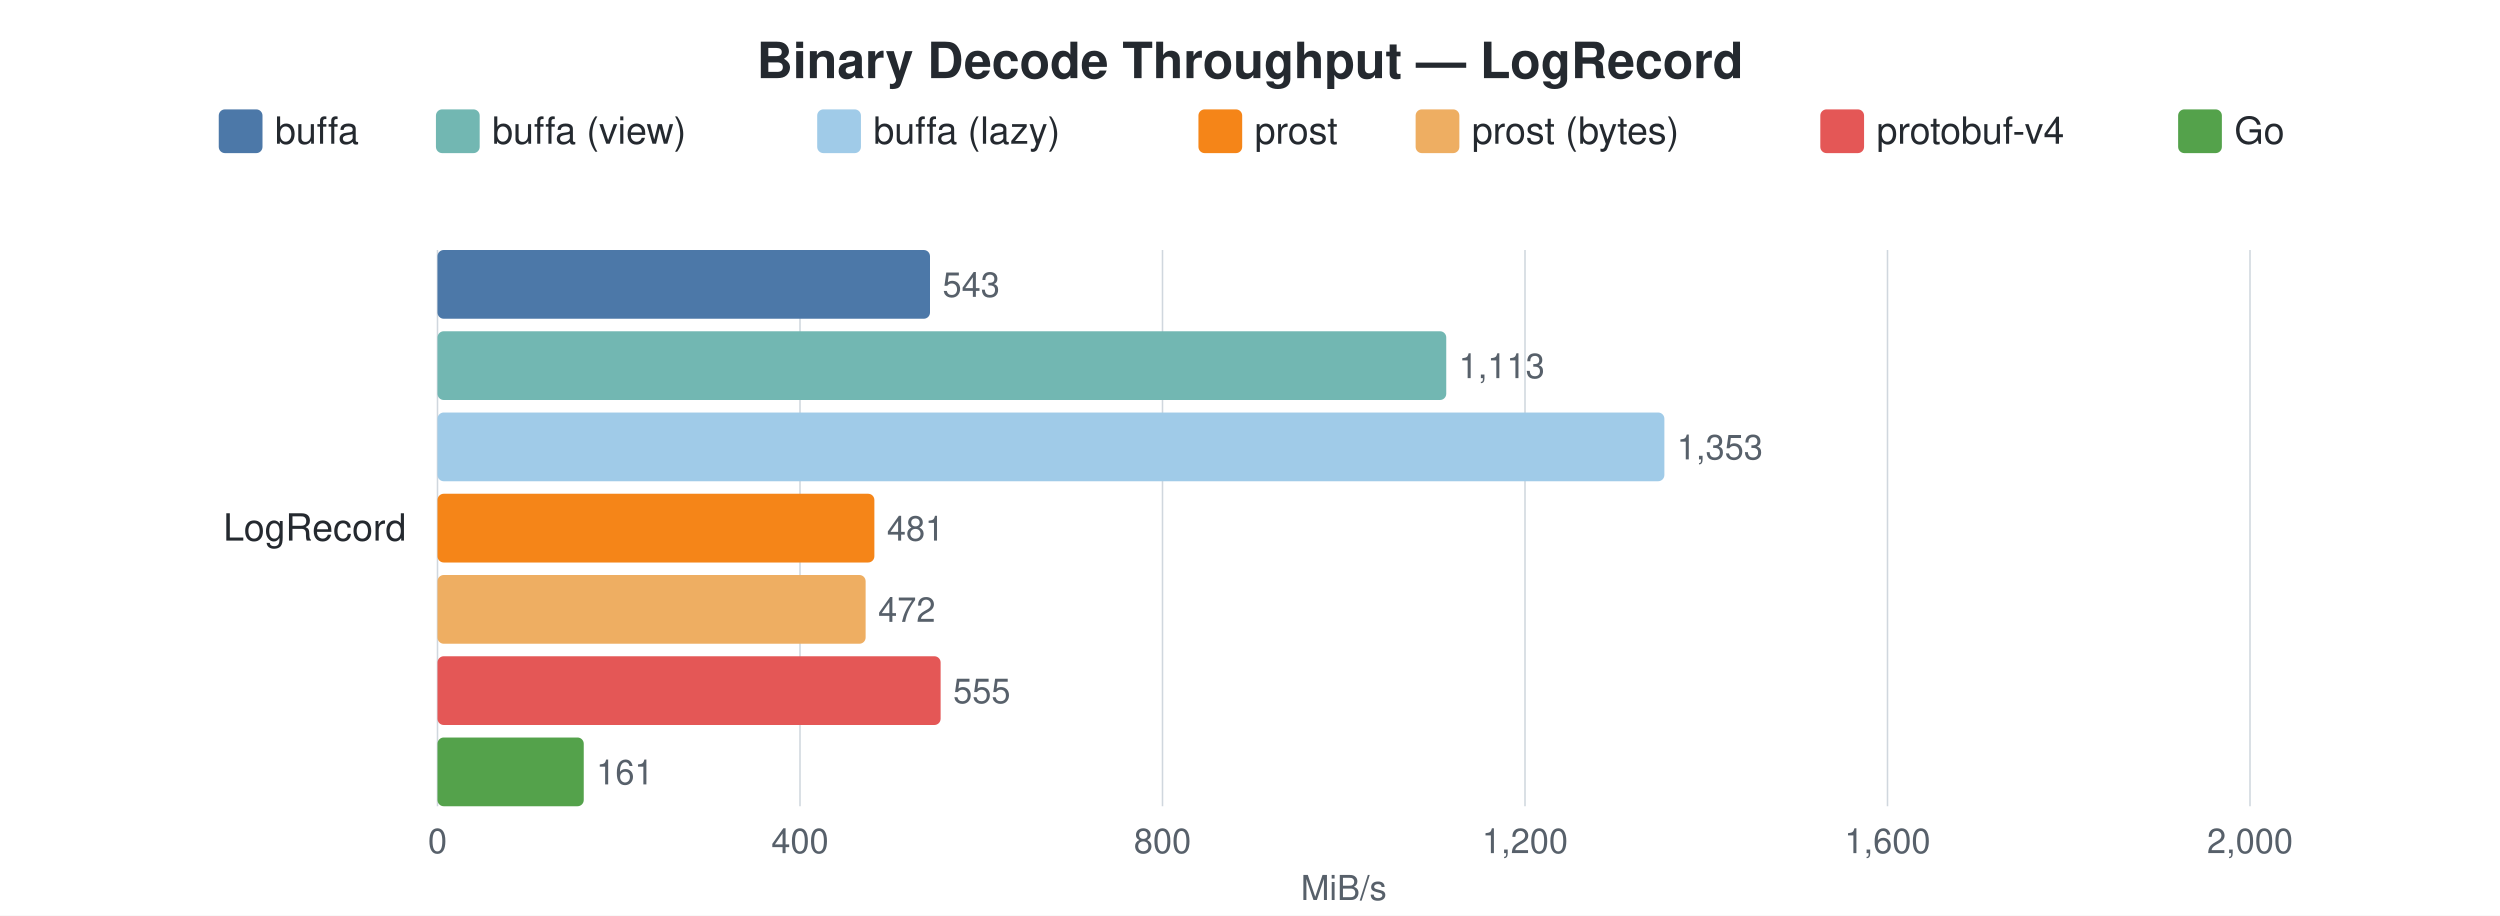
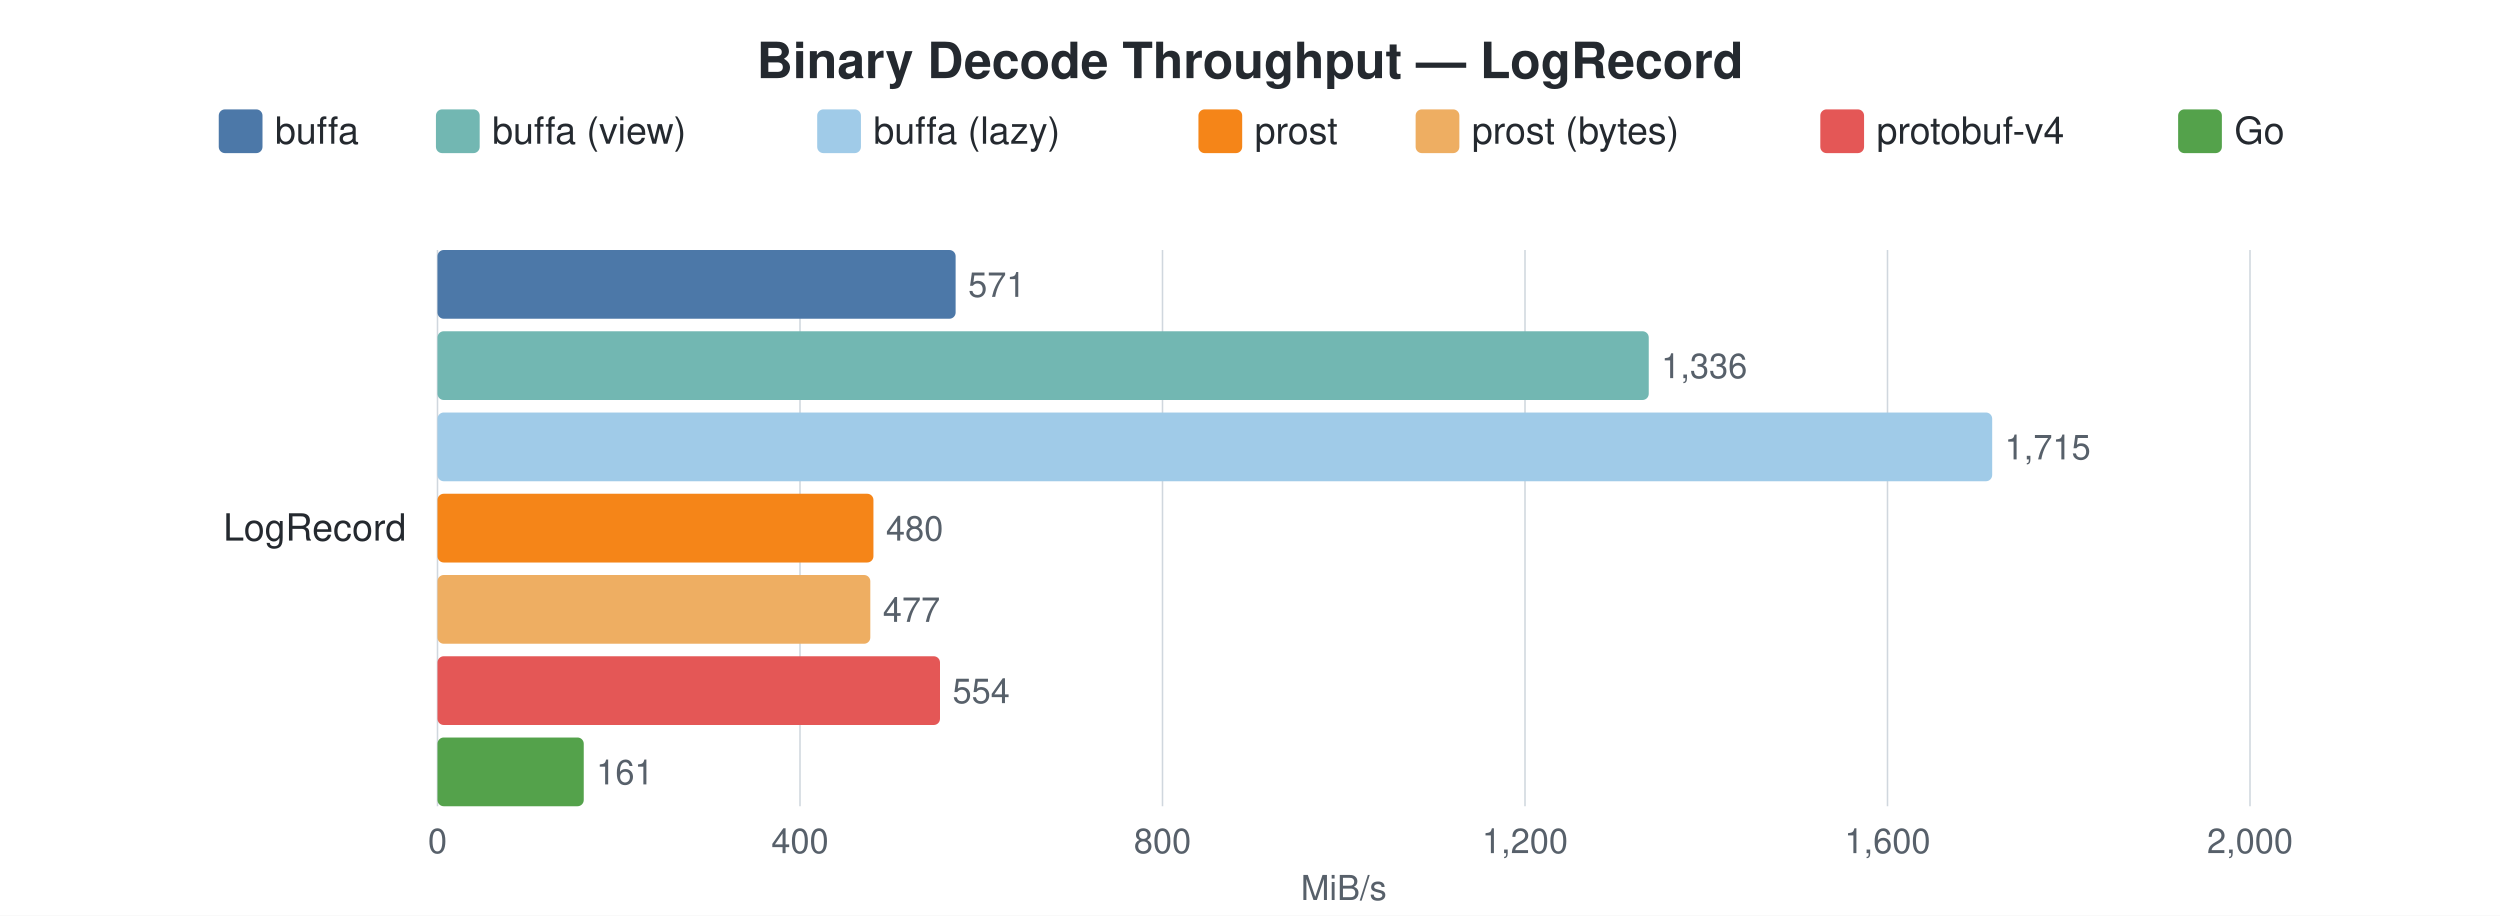
<svg xmlns="http://www.w3.org/2000/svg" width="800" height="293" viewBox="0 0 800 293">
  <style>
    text { font-family: -apple-system, BlinkMacSystemFont, "Segoe UI", Helvetica, Arial, sans-serif; }
    .title { font-size: 16px; font-weight: 600; fill: #24292f; }
    .label { font-size: 12px; fill: #24292f; }
    .value { font-size: 11px; fill: #57606a; }
    .axis-label { font-size: 11px; fill: #57606a; }
    .legend-text { font-size: 12px; fill: #24292f; }
    .grid { stroke: #d0d7de; stroke-width: 0.5; }
  </style>
  <rect width="100%" height="100%" fill="white" />
  <text x="400.0" y="25" text-anchor="middle" class="title">Binary Decode Throughput — LogRecord</text>
  <rect x="70" y="35" width="14" height="14" rx="2" fill="#4C78A8" />
  <text x="88" y="46" class="legend-text">buffa</text>
  <rect x="139.5" y="35" width="14" height="14" rx="2" fill="#72B7B2" />
  <text x="157.5" y="46" class="legend-text">buffa (view)</text>
  <rect x="261.5" y="35" width="14" height="14" rx="2" fill="#A0CBE8" />
  <text x="279.5" y="46" class="legend-text">buffa (lazy)</text>
  <rect x="383.5" y="35" width="14" height="14" rx="2" fill="#F58518" />
  <text x="401.5" y="46" class="legend-text">prost</text>
  <rect x="453" y="35" width="14" height="14" rx="2" fill="#EEAE62" />
  <text x="471" y="46" class="legend-text">prost (bytes)</text>
  <rect x="582.5" y="35" width="14" height="14" rx="2" fill="#E45756" />
  <text x="600.5" y="46" class="legend-text">protobuf-v4</text>
  <rect x="697" y="35" width="14" height="14" rx="2" fill="#54A24B" />
  <text x="715" y="46" class="legend-text">Go</text>
  <line x1="140.0" y1="80" x2="140.0" y2="258" class="grid" />
  <text x="140.0" y="273" text-anchor="middle" class="axis-label">0</text>
  <line x1="256.0" y1="80" x2="256.0" y2="258" class="grid" />
  <text x="256.0" y="273" text-anchor="middle" class="axis-label">400</text>
  <line x1="372.0" y1="80" x2="372.0" y2="258" class="grid" />
  <text x="372.0" y="273" text-anchor="middle" class="axis-label">800</text>
  <line x1="488.0" y1="80" x2="488.0" y2="258" class="grid" />
  <text x="488.0" y="273" text-anchor="middle" class="axis-label">1,200</text>
  <line x1="604.0" y1="80" x2="604.0" y2="258" class="grid" />
  <text x="604.0" y="273" text-anchor="middle" class="axis-label">1,600</text>
  <line x1="720.0" y1="80" x2="720.0" y2="258" class="grid" />
  <text x="720.0" y="273" text-anchor="middle" class="axis-label">2,000</text>
  <text x="430.0" y="288" text-anchor="middle" class="axis-label">MiB/s</text>
  <text x="130" y="173.0" text-anchor="end" class="label">LogRecord</text>
-   <rect x="140" y="80.0" width="157.6" height="22" rx="2" fill="#4C78A8" />
-   <text x="301.6" y="95.0" class="value">543</text>
-   <rect x="140" y="106.0" width="322.8" height="22" rx="2" fill="#72B7B2" />
-   <text x="466.8" y="121.0" class="value">1,113</text>
-   <rect x="140" y="132.0" width="392.6" height="22" rx="2" fill="#A0CBE8" />
-   <text x="536.6" y="147.0" class="value">1,353</text>
-   <rect x="140" y="158.0" width="139.8" height="22" rx="2" fill="#F58518" />
-   <text x="283.8" y="173.0" class="value">481</text>
-   <rect x="140" y="184.0" width="137.0" height="22" rx="2" fill="#EEAE62" />
-   <text x="281.0" y="199.0" class="value">472</text>
-   <rect x="140" y="210.0" width="161.0" height="22" rx="2" fill="#E45756" />
-   <text x="305.0" y="225.0" class="value">555</text>
+   <rect x="140" y="80.0" width="165.8" height="22" rx="2" fill="#4C78A8" />
+   <text x="309.8" y="95.0" class="value">571</text>
+   <rect x="140" y="106.0" width="387.6" height="22" rx="2" fill="#72B7B2" />
+   <text x="531.6" y="121.0" class="value">1,336</text>
+   <rect x="140" y="132.0" width="497.5" height="22" rx="2" fill="#A0CBE8" />
+   <text x="641.5" y="147.0" class="value">1,715</text>
+   <rect x="140" y="158.0" width="139.5" height="22" rx="2" fill="#F58518" />
+   <text x="283.5" y="173.0" class="value">480</text>
+   <rect x="140" y="184.0" width="138.5" height="22" rx="2" fill="#EEAE62" />
+   <text x="282.5" y="199.0" class="value">477</text>
+   <rect x="140" y="210.0" width="160.8" height="22" rx="2" fill="#E45756" />
+   <text x="304.8" y="225.0" class="value">554</text>
  <rect x="140" y="236.0" width="46.8" height="22" rx="2" fill="#54A24B" />
  <text x="190.8" y="251.0" class="value">161</text>
</svg>
